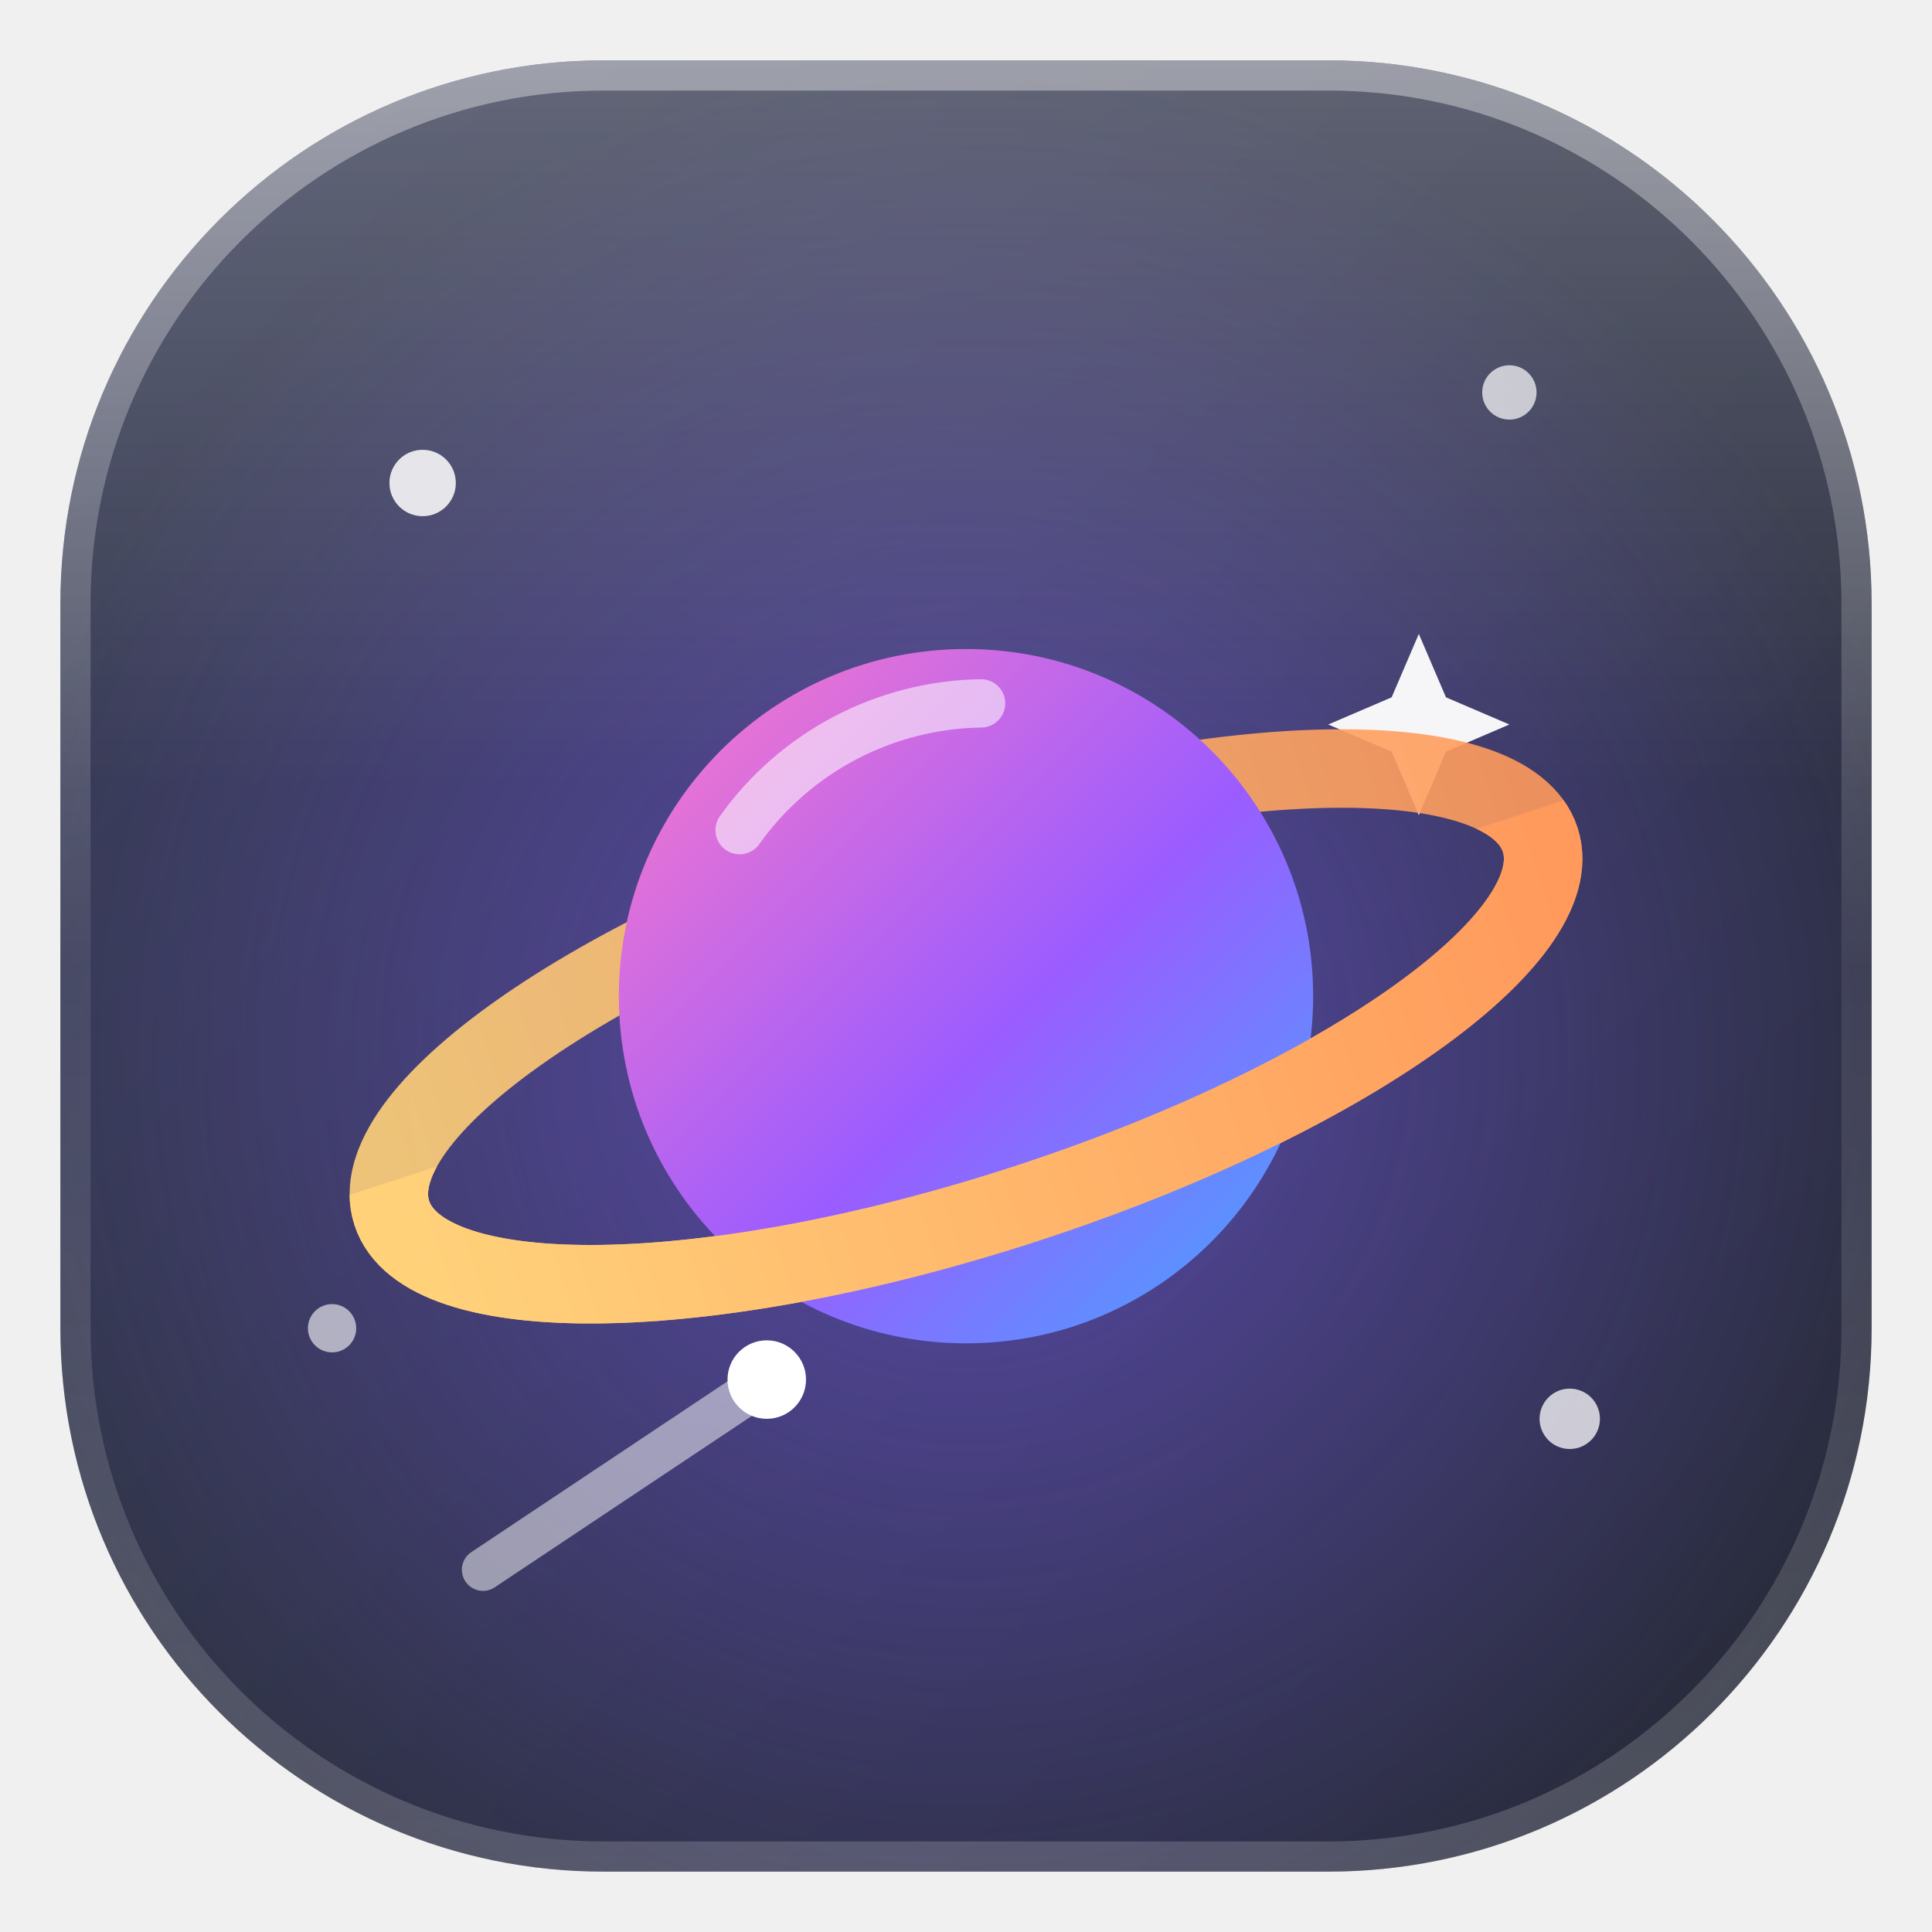
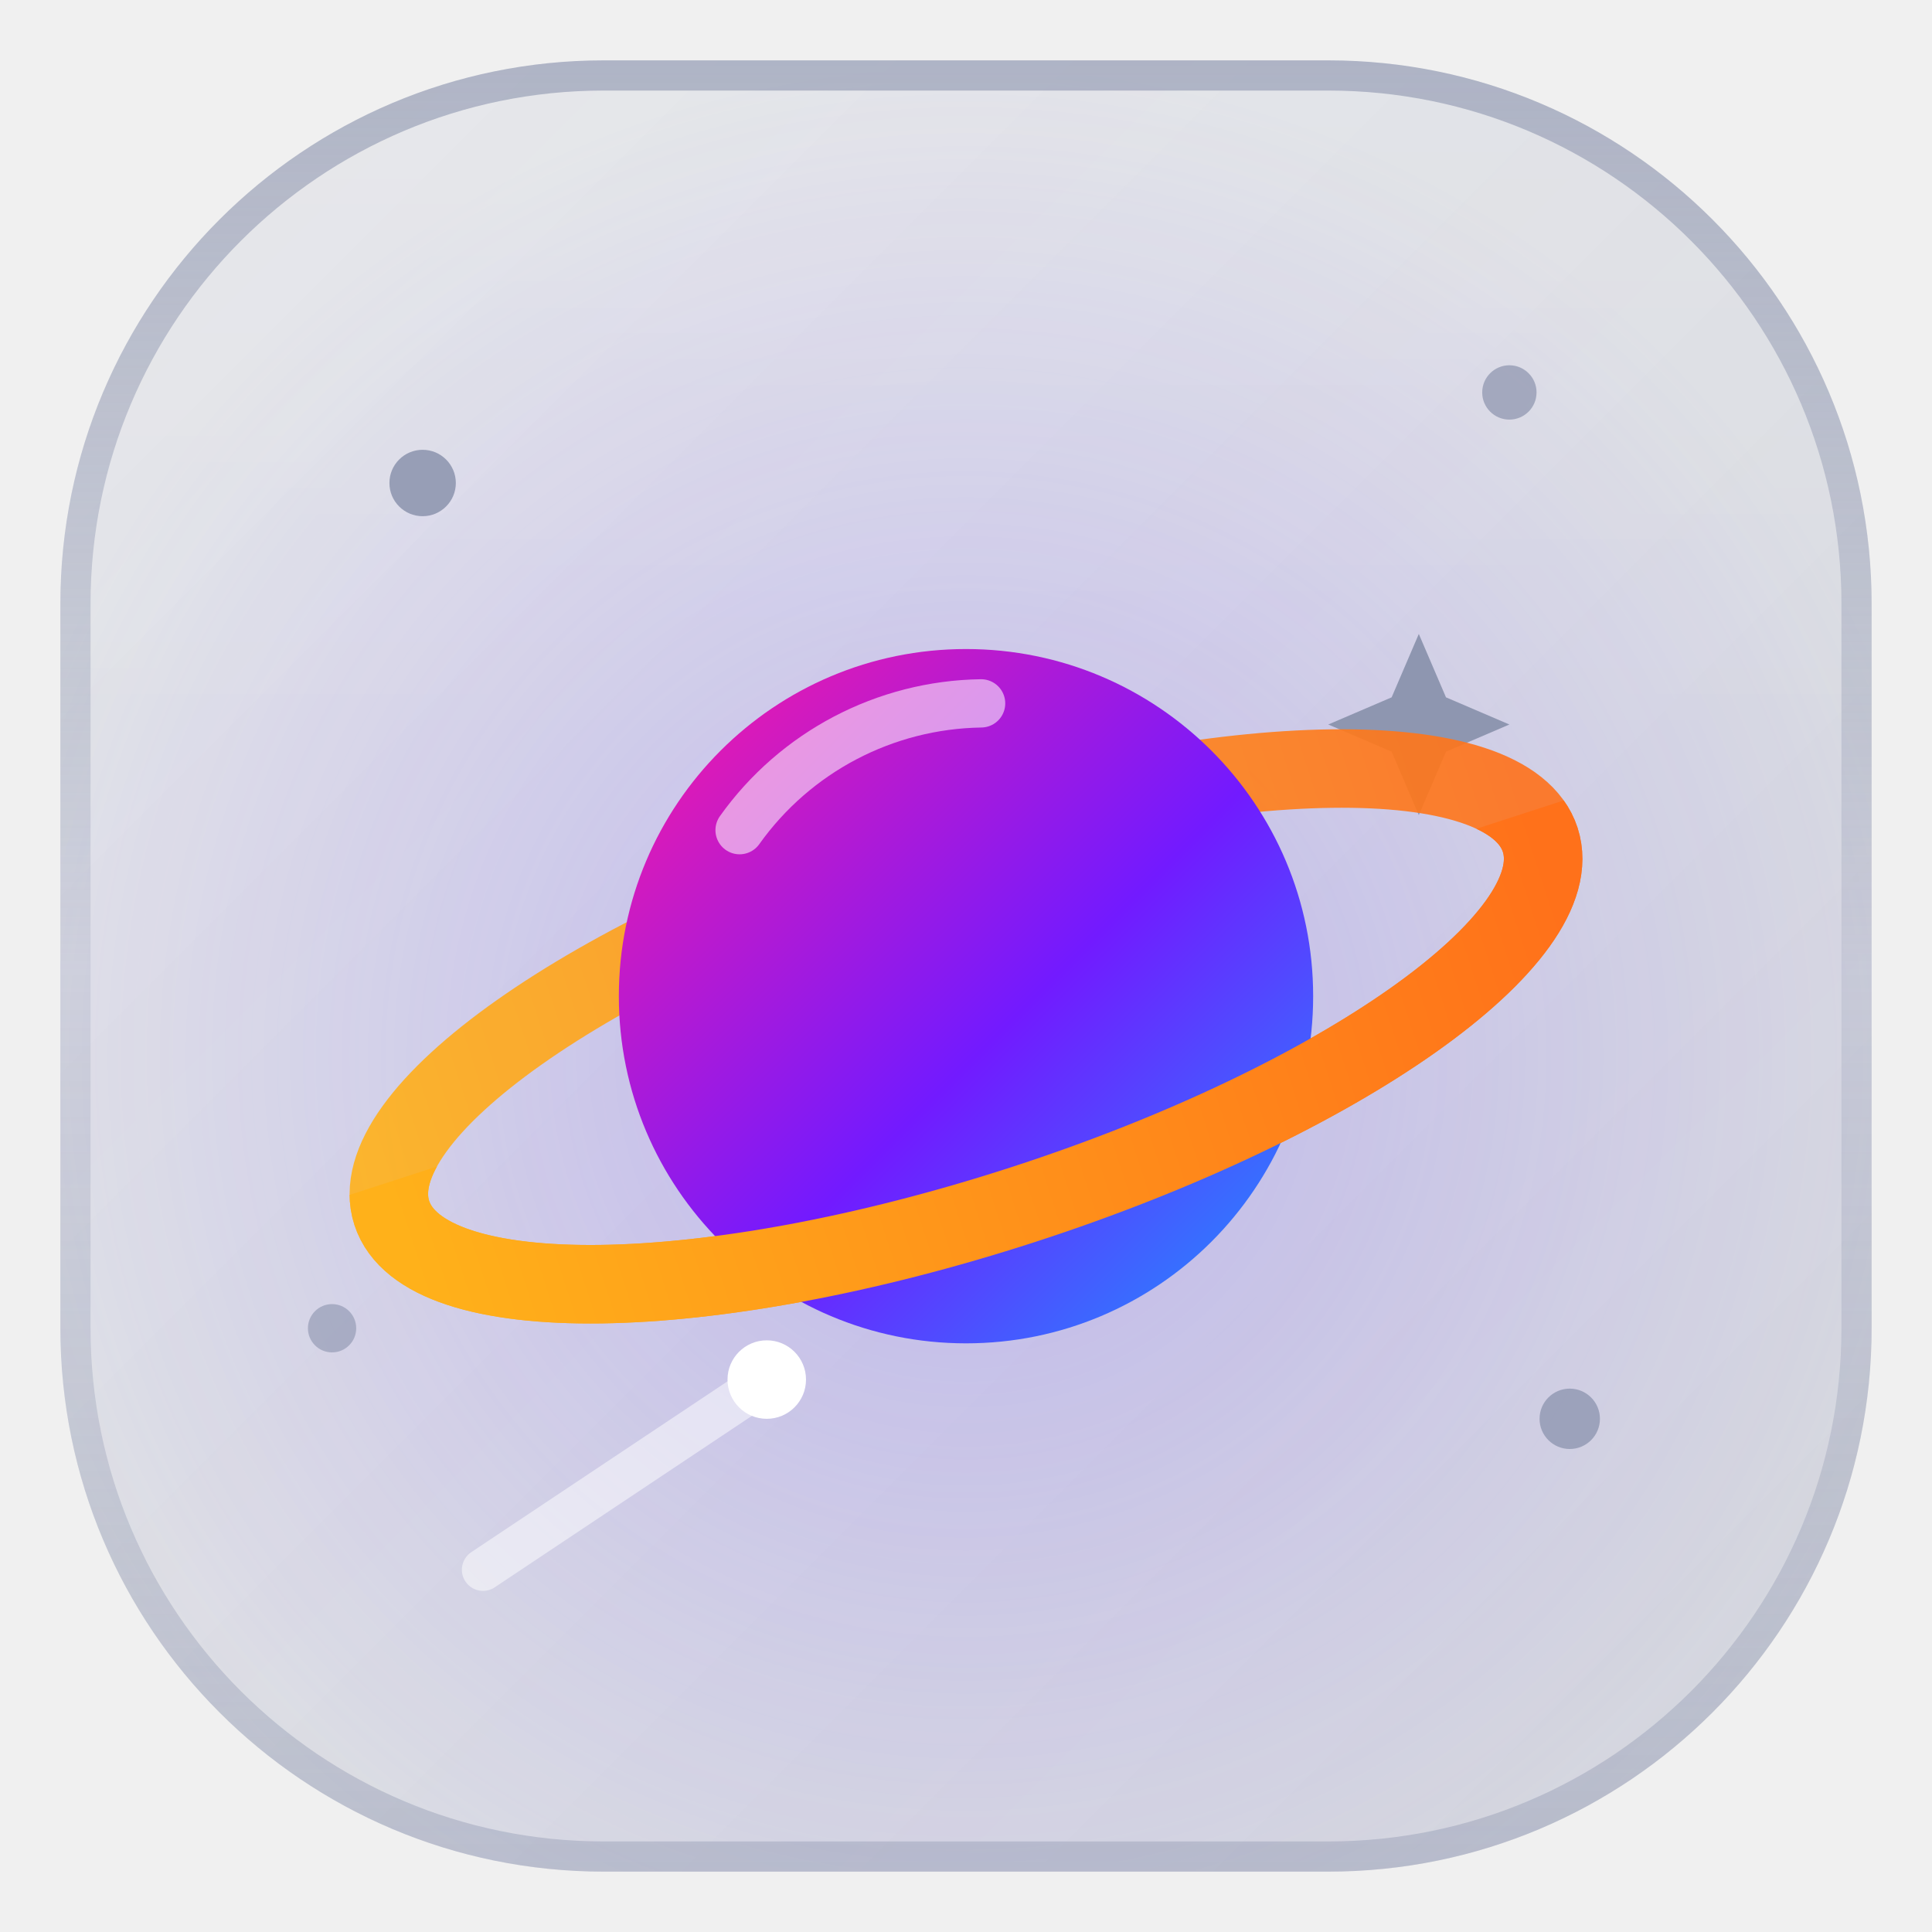
<svg xmlns="http://www.w3.org/2000/svg" viewBox="0 0 64 64" width="64" height="64" role="img" aria-label="Viajante Estelar — Nebulosa">
  <defs>
    <linearGradient id="vsnebulosa-tile" x1="0" y1="0" x2="1" y2="1">
-       <stop offset="0" stop-color="#2a2f4a" stop-opacity=".92" />
-       <stop offset="1" stop-color="#141826" stop-opacity=".92" />
+       <stop offset="0" stop-color="#a3abc4" stop-opacity=".16" />
+       <stop offset="1" stop-color="#7d86a3" stop-opacity=".24" />
    </linearGradient>
    <linearGradient id="vsnebulosa-edge" x1="0" y1="0" x2="0" y2="1">
-       <stop offset="0" stop-color="#fff" stop-opacity=".38" />
-       <stop offset=".5" stop-color="#fff" stop-opacity=".08" />
-       <stop offset="1" stop-color="#fff" stop-opacity=".18" />
+       <stop offset="0" stop-color="#8b93ad" stop-opacity=".6" />
+       <stop offset=".5" stop-color="#8b93ad" stop-opacity=".2" />
+       <stop offset="1" stop-color="#8b93ad" stop-opacity=".4" />
    </linearGradient>
    <radialGradient id="vsnebulosa-glow" cx=".5" cy=".55" r=".55">
-       <stop offset="0" stop-color="#7c5cff" stop-opacity=".55" />
+       <stop offset="0" stop-color="#7c5cff" stop-opacity="0.3" />
      <stop offset="1" stop-color="#7c5cff" stop-opacity="0" />
    </radialGradient>
    <linearGradient id="vsnebulosa-planet" x1="0" y1="0" x2="1" y2="1">
-       <stop offset="0" stop-color="#ff7ac8" />
-       <stop offset=".55" stop-color="#9b5cff" />
-       <stop offset="1" stop-color="#3fa9ff" />
+       <stop offset="0" stop-color="#ff1aa0" />
+       <stop offset=".55" stop-color="#721aff" />
+       <stop offset="1" stop-color="#1a98ff" />
    </linearGradient>
    <linearGradient id="vsnebulosa-ring" x1="0" y1="0" x2="1" y2="0">
-       <stop offset="0" stop-color="#ffd27a" />
-       <stop offset="1" stop-color="#ff9a5c" />
+       <stop offset="0" stop-color="#ffb11a" />
+       <stop offset="1" stop-color="#ff711a" />
    </linearGradient>
    <linearGradient id="vsnebulosa-shine" x1="0" y1="0" x2="0" y2="1">
-       <stop offset="0" stop-color="#fff" stop-opacity=".22" />
+       <stop offset="0" stop-color="#fff" stop-opacity="0.11" />
      <stop offset="1" stop-color="#fff" stop-opacity="0" />
    </linearGradient>
    <clipPath id="vsnebulosa-front">
      <rect x="0" y="33" width="64" height="31" />
    </clipPath>
  </defs>
  <rect x="2" y="2" width="60" height="60" rx="18" fill="url(#vsnebulosa-tile)" />
  <rect x="2" y="2" width="60" height="60" rx="18" fill="url(#vsnebulosa-glow)" />
  <path d="M20 2h24a18 18 0 0 1 18 18v6H2v-6A18 18 0 0 1 20 2z" fill="url(#vsnebulosa-shine)" />
  <rect x="2.5" y="2.5" width="59" height="59" rx="17.5" fill="none" stroke="url(#vsnebulosa-edge)" />
-   <g fill="#fff">
+   <g fill="#8b93ad">
    <circle cx="14" cy="16" r="1.1" opacity=".85" />
    <circle cx="50" cy="13" r=".9" opacity=".7" />
    <circle cx="52" cy="47" r="1" opacity=".75" />
    <circle cx="11" cy="44" r=".8" opacity=".6" />
    <path d="M47 21l.9 2.1 2.1.9-2.1.9-.9 2.1-.9-2.1-2.1-.9 2.1-.9z" opacity=".95" />
  </g>
  <ellipse cx="32" cy="34" rx="20" ry="6.2" fill="none" stroke="url(#vsnebulosa-ring)" stroke-width="2.6" transform="rotate(-18 32 34)" opacity=".9" />
  <circle cx="32" cy="33" r="11.5" fill="url(#vsnebulosa-planet)" />
  <path d="M24.5 27.5a10 10 0 0 1 8-4.2" fill="none" stroke="#fff" stroke-width="1.6" stroke-linecap="round" opacity=".55" />
  <ellipse cx="32" cy="34" rx="20" ry="6.2" fill="none" stroke="url(#vsnebulosa-ring)" stroke-width="2.6" transform="rotate(-18 32 34)" clip-path="url(#vsnebulosa-front)" />
  <path d="M16 52l9-6" stroke="#fff" stroke-width="1.4" stroke-linecap="round" opacity=".5" />
  <circle cx="25.4" cy="45.7" r="1.3" fill="#fff" />
</svg>
